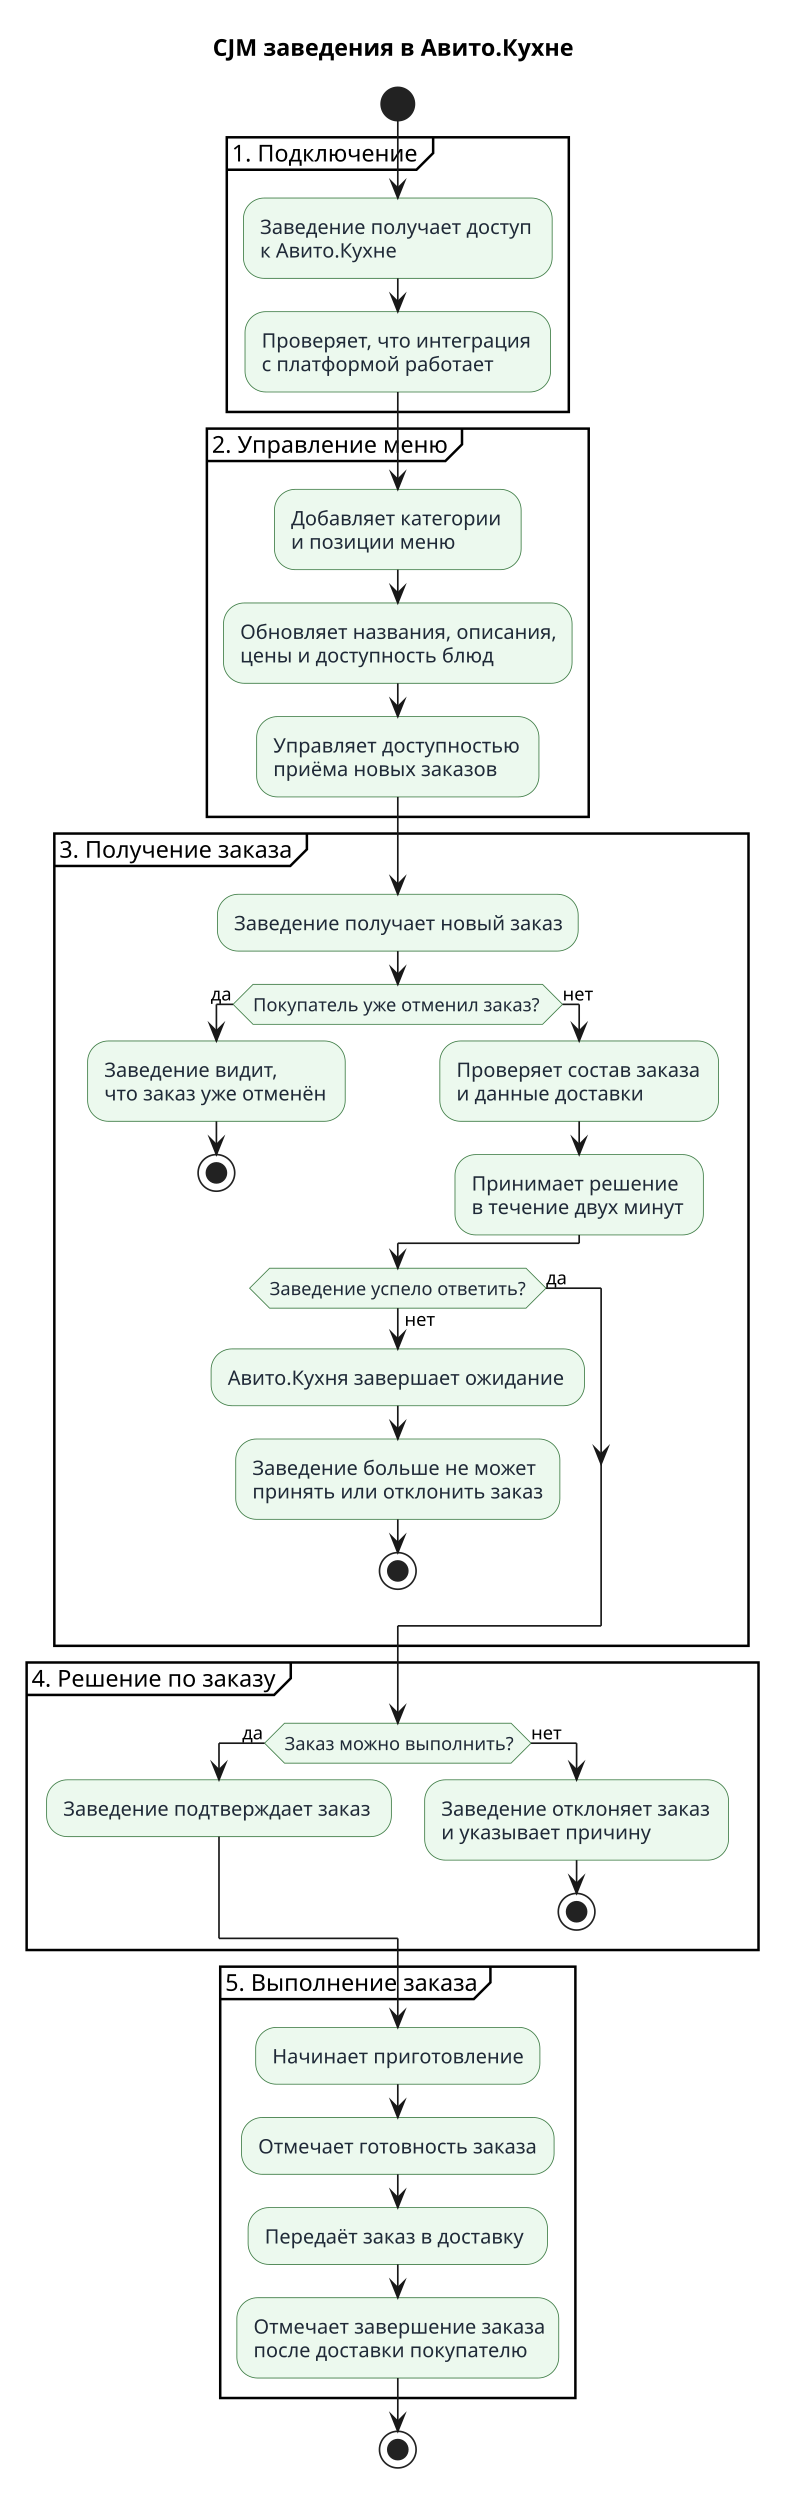
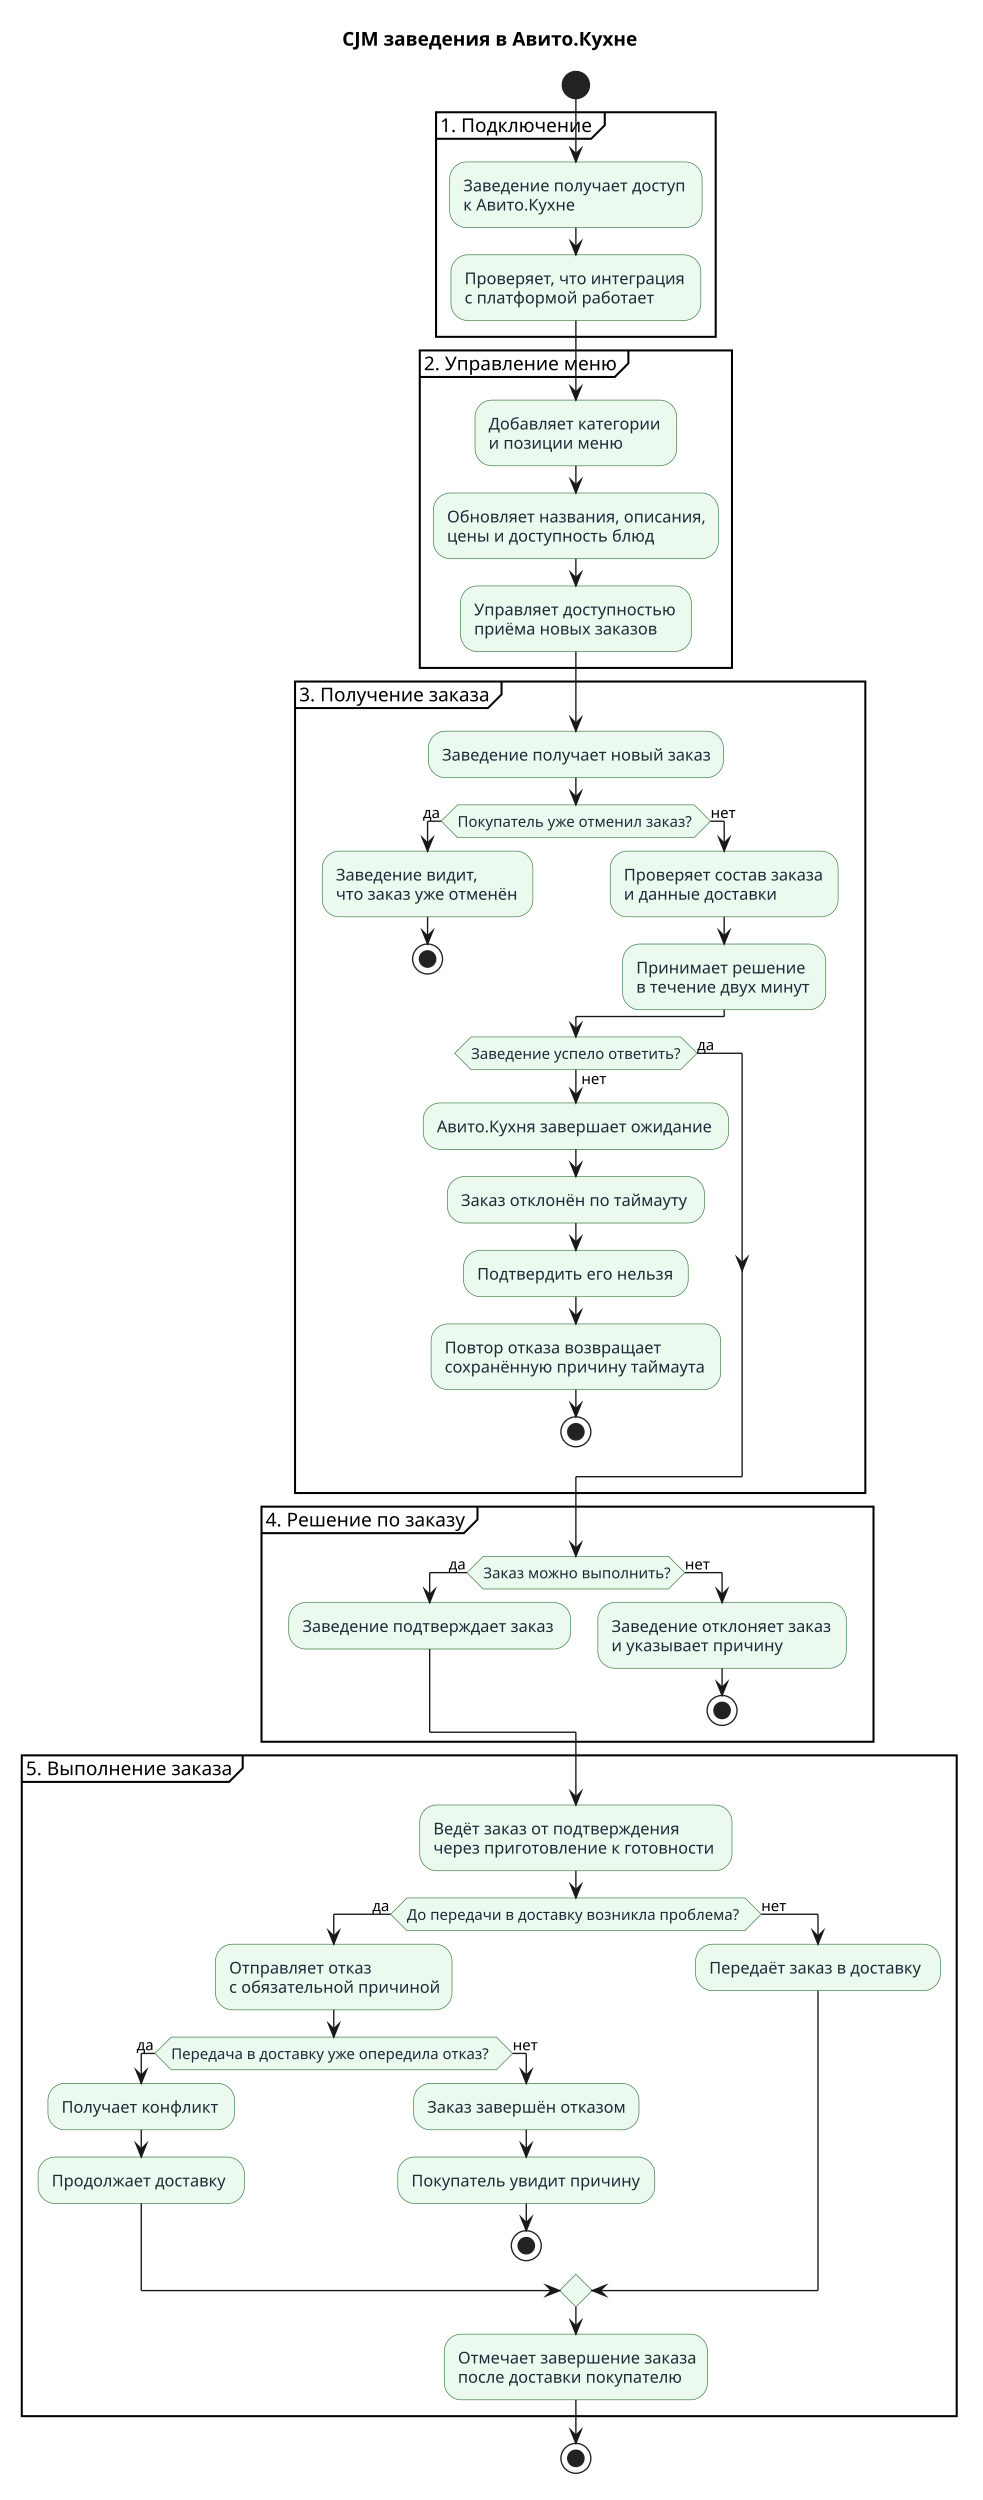
- <svg xmlns="http://www.w3.org/2000/svg" version="1.1" data-diagram-type="ACTIVITY" style="width:475px;height:1502px;background:#FFFFFF;" width="475px" height="1502px" viewBox="0 0 475 1502" zoomAndPan="magnify" preserveAspectRatio="none" contentStyleType="text/css">
+ <svg xmlns="http://www.w3.org/2000/svg" version="1.1" data-diagram-type="ACTIVITY" style="width:722px;height:1837px;background:#FFFFFF;" width="722px" height="1837px" viewBox="0 0 722 1837" zoomAndPan="magnify" preserveAspectRatio="none" contentStyleType="text/css">
  <defs />
  <g font-family="sans-serif" lengthAdjust="spacing">
    <g class="title" data-source-line="1">
-       <text x="127.777" y="33.535" fill="#000" font-size="14" textLength="218.155" font-weight="700">CJM заведения в Авито.Кухне</text>
+       <text x="251.417" y="33.535" fill="#000" font-size="14" textLength="218.155" font-weight="700">CJM заведения в Авито.Кухне</text>
    </g>
-     <ellipse cx="238.996" cy="62.488" rx="10" ry="10" fill="#222" style="stroke:#222;stroke-width:1;" />
-     <rect x="136.253" y="82.488" width="205.486" height="165.02" fill="none" style="stroke:#000;stroke-width:1.5;" />
-     <path d="M260.229,82.488 L260.229,91.977 L250.229,101.977 L136.253,101.977" style="stroke:#000;stroke-width:1.5;" fill="none" />
-     <text x="139.253" y="97.023" fill="#000" font-size="14" textLength="113.976">1. Подключение</text>
-     <rect x="146.253" y="118.977" width="185.486" height="48.266" fill="#ECF9EE" style="stroke:#3E7C45;stroke-width:0.5;" rx="12.5" ry="12.5" />
-     <text x="156.253" y="140.578" fill="#1F2937" font-size="12" textLength="165.486">Заведение получает доступ</text>
-     <text x="156.253" y="154.711" fill="#1F2937" font-size="12" textLength="85.365">к Авито.Кухне</text>
-     <rect x="147.208" y="187.242" width="183.576" height="48.266" fill="#ECF9EE" style="stroke:#3E7C45;stroke-width:0.5;" rx="12.5" ry="12.5" />
-     <text x="157.208" y="208.844" fill="#1F2937" font-size="12" textLength="163.576">Проверяет, что интеграция</text>
-     <text x="157.208" y="222.977" fill="#1F2937" font-size="12" textLength="142.553">с платформой работает</text>
-     <rect x="124.291" y="257.508" width="229.41" height="233.285" fill="none" style="stroke:#000;stroke-width:1.5;" />
-     <path d="M277.572,257.508 L277.572,266.996 L267.572,276.996 L124.291,276.996" style="stroke:#000;stroke-width:1.5;" fill="none" />
-     <text x="127.291" y="272.043" fill="#000" font-size="14" textLength="143.281">2. Управление меню</text>
-     <rect x="164.895" y="293.996" width="148.203" height="48.266" fill="#ECF9EE" style="stroke:#3E7C45;stroke-width:0.5;" rx="12.5" ry="12.5" />
-     <text x="174.895" y="315.598" fill="#1F2937" font-size="12" textLength="128.203">Добавляет категории</text>
-     <text x="174.895" y="329.73" fill="#1F2937" font-size="12" textLength="98.883">и позиции меню</text>
-     <rect x="134.291" y="362.262" width="209.41" height="48.266" fill="#ECF9EE" style="stroke:#3E7C45;stroke-width:0.5;" rx="12.5" ry="12.5" />
-     <text x="144.291" y="383.863" fill="#1F2937" font-size="12" textLength="189.41">Обновляет названия, описания,</text>
-     <text x="144.291" y="397.996" fill="#1F2937" font-size="12" textLength="156.111">цены и доступность блюд</text>
-     <rect x="154.195" y="430.527" width="169.602" height="48.266" fill="#ECF9EE" style="stroke:#3E7C45;stroke-width:0.5;" rx="12.5" ry="12.5" />
-     <text x="164.195" y="452.129" fill="#1F2937" font-size="12" textLength="149.602">Управляет доступностью</text>
-     <text x="164.195" y="466.262" fill="#1F2937" font-size="12" textLength="134.631">приёма новых заказов</text>
-     <rect x="32.642" y="500.793" width="417.057" height="488.028" fill="none" style="stroke:#000;stroke-width:1.5;" />
-     <path d="M184.378,500.793 L184.378,510.281 L174.378,520.281 L32.642,520.281" style="stroke:#000;stroke-width:1.5;" fill="none" />
-     <text x="35.642" y="515.328" fill="#000" font-size="14" textLength="141.736">3. Получение заказа</text>
-     <rect x="130.62" y="537.281" width="216.752" height="34.133" fill="#ECF9EE" style="stroke:#3E7C45;stroke-width:0.5;" rx="12.5" ry="12.5" />
-     <text x="140.62" y="558.883" fill="#1F2937" font-size="12" textLength="196.752">Заведение получает новый заказ</text>
-     <polygon points="152.022,591.414,325.97,591.414,337.97,603.414,325.97,615.414,152.022,615.414,140.022,603.414,152.022,591.414" fill="#ECF9EE" style="stroke:#3E7C45;stroke-width:0.5;stroke-linejoin:miter;stroke-miterlimit:10;" />
-     <text x="152.022" y="607.571" fill="#1F2937" font-size="11" textLength="173.948">Покупатель уже отменил заказ?</text>
-     <text x="126.557" y="601.094" fill="#000" font-size="11" textLength="13.465">да</text>
-     <text x="337.97" y="601.094" fill="#000" font-size="11" textLength="18.455">нет</text>
-     <rect x="52.642" y="625.414" width="154.76" height="48.266" fill="#ECF9EE" style="stroke:#3E7C45;stroke-width:0.5;" rx="12.5" ry="12.5" />
-     <text x="62.642" y="647.016" fill="#1F2937" font-size="12" textLength="105.486">Заведение видит,</text>
-     <text x="62.642" y="661.148" fill="#1F2937" font-size="12" textLength="134.76">что заказ уже отменён</text>
-     <ellipse cx="130.022" cy="704.68" rx="11" ry="11" fill="none" style="stroke:#222;stroke-width:1;" />
-     <ellipse cx="130.022" cy="704.68" rx="6" ry="6" fill="#222" style="stroke:#222;stroke-width:1;" />
-     <rect x="264.25" y="625.414" width="167.439" height="48.266" fill="#ECF9EE" style="stroke:#3E7C45;stroke-width:0.5;" rx="12.5" ry="12.5" />
-     <text x="274.25" y="647.016" fill="#1F2937" font-size="12" textLength="147.439">Проверяет состав заказа</text>
-     <text x="274.25" y="661.148" fill="#1F2937" font-size="12" textLength="114.896">и данные доставки</text>
-     <rect x="273.356" y="693.68" width="149.229" height="48.266" fill="#ECF9EE" style="stroke:#3E7C45;stroke-width:0.5;" rx="12.5" ry="12.5" />
-     <text x="283.356" y="715.281" fill="#1F2937" font-size="12" textLength="123.445">Принимает решение</text>
-     <text x="283.356" y="729.414" fill="#1F2937" font-size="12" textLength="129.229">в течение двух минут</text>
-     <rect x="126.835" y="810.423" width="224.322" height="34.133" fill="#ECF9EE" style="stroke:#3E7C45;stroke-width:0.5;" rx="12.5" ry="12.5" />
-     <text x="136.835" y="832.024" fill="#1F2937" font-size="12" textLength="204.322">Авито.Кухня завершает ожидание</text>
-     <rect x="141.627" y="864.556" width="194.738" height="48.266" fill="#ECF9EE" style="stroke:#3E7C45;stroke-width:0.5;" rx="12.5" ry="12.5" />
-     <text x="151.627" y="886.157" fill="#1F2937" font-size="12" textLength="169.969">Заведение больше не может</text>
-     <text x="151.627" y="900.29" fill="#1F2937" font-size="12" textLength="174.738">принять или отклонить заказ</text>
-     <ellipse cx="238.996" cy="943.821" rx="11" ry="11" fill="none" style="stroke:#222;stroke-width:1;" />
-     <ellipse cx="238.996" cy="943.821" rx="6" ry="6" fill="#222" style="stroke:#222;stroke-width:1;" />
-     <polygon points="161.964,761.945,316.028,761.945,328.028,773.945,316.028,785.945,161.964,785.945,149.964,773.945,161.964,761.945" fill="#ECF9EE" style="stroke:#3E7C45;stroke-width:0.5;stroke-linejoin:miter;stroke-miterlimit:10;" />
-     <text x="242.996" y="796.58" fill="#000" font-size="11" textLength="18.455">нет</text>
-     <text x="161.964" y="778.103" fill="#1F2937" font-size="11" textLength="154.064">Заведение успело ответить?</text>
-     <text x="328.028" y="771.625" fill="#000" font-size="11" textLength="13.465">да</text>
-     <rect x="16" y="998.821" width="439.708" height="172.754" fill="none" style="stroke:#000;stroke-width:1.5;" />
-     <path d="M174.695,998.821 L174.695,1008.31 L164.695,1018.31 L16,1018.31" style="stroke:#000;stroke-width:1.5;" fill="none" />
-     <text x="19" y="1013.356" fill="#000" font-size="14" textLength="148.695">4. Решение по заказу</text>
-     <polygon points="170.939,1035.31,307.053,1035.31,319.053,1047.31,307.053,1059.31,170.939,1059.31,158.939,1047.31,170.939,1035.31" fill="#ECF9EE" style="stroke:#3E7C45;stroke-width:0.5;stroke-linejoin:miter;stroke-miterlimit:10;" />
-     <text x="170.939" y="1051.467" fill="#1F2937" font-size="11" textLength="136.114">Заказ можно выполнить?</text>
-     <text x="145.474" y="1044.989" fill="#000" font-size="11" textLength="13.465">да</text>
-     <text x="319.053" y="1044.989" fill="#000" font-size="11" textLength="18.455">нет</text>
-     <rect x="28" y="1069.31" width="207.143" height="34.133" fill="#ECF9EE" style="stroke:#3E7C45;stroke-width:0.5;" rx="12.5" ry="12.5" />
-     <text x="38" y="1090.911" fill="#1F2937" font-size="12" textLength="187.143">Заведение подтверждает заказ</text>
-     <rect x="255.143" y="1069.31" width="182.557" height="48.266" fill="#ECF9EE" style="stroke:#3E7C45;stroke-width:0.5;" rx="12.5" ry="12.5" />
-     <text x="265.143" y="1090.911" fill="#1F2937" font-size="12" textLength="162.557">Заведение отклоняет заказ</text>
-     <text x="265.143" y="1105.044" fill="#1F2937" font-size="12" textLength="125.209">и указывает причину</text>
-     <ellipse cx="346.421" cy="1148.575" rx="11" ry="11" fill="none" style="stroke:#222;stroke-width:1;" />
-     <ellipse cx="346.421" cy="1148.575" rx="6" ry="6" fill="#222" style="stroke:#222;stroke-width:1;" />
-     <rect x="132.304" y="1181.575" width="213.385" height="259.152" fill="none" style="stroke:#000;stroke-width:1.5;" />
-     <path d="M294.643,1181.575 L294.643,1191.063 L284.643,1201.063 L132.304,1201.063" style="stroke:#000;stroke-width:1.5;" fill="none" />
-     <text x="135.304" y="1196.11" fill="#000" font-size="14" textLength="152.339">5. Выполнение заказа</text>
-     <rect x="153.621" y="1218.063" width="170.75" height="34.133" fill="#ECF9EE" style="stroke:#3E7C45;stroke-width:0.5;" rx="12.5" ry="12.5" />
-     <text x="163.621" y="1239.665" fill="#1F2937" font-size="12" textLength="150.75">Начинает приготовление</text>
-     <rect x="145.099" y="1272.196" width="187.795" height="34.133" fill="#ECF9EE" style="stroke:#3E7C45;stroke-width:0.5;" rx="12.5" ry="12.5" />
-     <text x="155.099" y="1293.798" fill="#1F2937" font-size="12" textLength="167.795">Отмечает готовность заказа</text>
-     <rect x="149.063" y="1326.329" width="179.867" height="34.133" fill="#ECF9EE" style="stroke:#3E7C45;stroke-width:0.5;" rx="12.5" ry="12.5" />
-     <text x="159.063" y="1347.931" fill="#1F2937" font-size="12" textLength="159.867">Передаёт заказ в доставку</text>
-     <rect x="142.304" y="1380.462" width="193.385" height="48.266" fill="#ECF9EE" style="stroke:#3E7C45;stroke-width:0.5;" rx="12.5" ry="12.5" />
-     <text x="152.304" y="1402.063" fill="#1F2937" font-size="12" textLength="173.385">Отмечает завершение заказа</text>
-     <text x="152.304" y="1416.196" fill="#1F2937" font-size="12" textLength="168.686">после доставки покупателю</text>
-     <ellipse cx="238.996" cy="1471.728" rx="11" ry="11" fill="none" style="stroke:#222;stroke-width:1;" />
-     <ellipse cx="238.996" cy="1471.728" rx="6" ry="6" fill="#222" style="stroke:#222;stroke-width:1;" />
-     <line x1="238.996" y1="167.242" x2="238.996" y2="187.242" style="stroke:#181818;stroke-width:1;" />
-     <polygon points="234.996,177.242,238.996,187.242,242.996,177.242,238.996,181.242" fill="#181818" style="stroke:#181818;stroke-width:1;stroke-linejoin:miter;stroke-miterlimit:10;" />
-     <line x1="238.996" y1="72.488" x2="238.996" y2="118.977" style="stroke:#181818;stroke-width:1;" />
-     <polygon points="234.996,108.977,238.996,118.977,242.996,108.977,238.996,112.977" fill="#181818" style="stroke:#181818;stroke-width:1;stroke-linejoin:miter;stroke-miterlimit:10;" />
-     <line x1="238.996" y1="342.262" x2="238.996" y2="362.262" style="stroke:#181818;stroke-width:1;" />
-     <polygon points="234.996,352.262,238.996,362.262,242.996,352.262,238.996,356.262" fill="#181818" style="stroke:#181818;stroke-width:1;stroke-linejoin:miter;stroke-miterlimit:10;" />
-     <line x1="238.996" y1="410.527" x2="238.996" y2="430.527" style="stroke:#181818;stroke-width:1;" />
-     <polygon points="234.996,420.527,238.996,430.527,242.996,420.527,238.996,424.527" fill="#181818" style="stroke:#181818;stroke-width:1;stroke-linejoin:miter;stroke-miterlimit:10;" />
-     <line x1="238.996" y1="235.508" x2="238.996" y2="293.996" style="stroke:#181818;stroke-width:1;" />
-     <polygon points="234.996,283.996,238.996,293.996,242.996,283.996,238.996,287.996" fill="#181818" style="stroke:#181818;stroke-width:1;stroke-linejoin:miter;stroke-miterlimit:10;" />
-     <line x1="130.022" y1="673.68" x2="130.022" y2="693.68" style="stroke:#181818;stroke-width:1;" />
-     <polygon points="126.022,683.68,130.022,693.68,134.022,683.68,130.022,687.68" fill="#181818" style="stroke:#181818;stroke-width:1;stroke-linejoin:miter;stroke-miterlimit:10;" />
-     <line x1="347.97" y1="673.68" x2="347.97" y2="693.68" style="stroke:#181818;stroke-width:1;" />
-     <polygon points="343.97,683.68,347.97,693.68,351.97,683.68,347.97,687.68" fill="#181818" style="stroke:#181818;stroke-width:1;stroke-linejoin:miter;stroke-miterlimit:10;" />
-     <line x1="140.022" y1="603.414" x2="130.022" y2="603.414" style="stroke:#181818;stroke-width:1;" />
-     <line x1="130.022" y1="603.414" x2="130.022" y2="625.414" style="stroke:#181818;stroke-width:1;" />
-     <polygon points="126.022,615.414,130.022,625.414,134.022,615.414,130.022,619.414" fill="#181818" style="stroke:#181818;stroke-width:1;stroke-linejoin:miter;stroke-miterlimit:10;" />
-     <line x1="337.97" y1="603.414" x2="347.97" y2="603.414" style="stroke:#181818;stroke-width:1;" />
-     <line x1="347.97" y1="603.414" x2="347.97" y2="625.414" style="stroke:#181818;stroke-width:1;" />
-     <polygon points="343.97,615.414,347.97,625.414,351.97,615.414,347.97,619.414" fill="#181818" style="stroke:#181818;stroke-width:1;stroke-linejoin:miter;stroke-miterlimit:10;" />
-     <line x1="347.97" y1="741.945" x2="347.97" y2="746.945" style="stroke:#181818;stroke-width:1;" />
-     <line x1="347.97" y1="746.945" x2="238.996" y2="746.945" style="stroke:#181818;stroke-width:1;" />
-     <line x1="238.996" y1="746.945" x2="238.996" y2="761.945" style="stroke:#181818;stroke-width:1;" />
-     <polygon points="234.996,751.945,238.996,761.945,242.996,751.945,238.996,755.945" fill="#181818" style="stroke:#181818;stroke-width:1;stroke-linejoin:miter;stroke-miterlimit:10;" />
-     <line x1="238.996" y1="571.414" x2="238.996" y2="591.414" style="stroke:#181818;stroke-width:1;" />
-     <polygon points="234.996,581.414,238.996,591.414,242.996,581.414,238.996,585.414" fill="#181818" style="stroke:#181818;stroke-width:1;stroke-linejoin:miter;stroke-miterlimit:10;" />
-     <line x1="238.996" y1="844.556" x2="238.996" y2="864.556" style="stroke:#181818;stroke-width:1;" />
-     <polygon points="234.996,854.556,238.996,864.556,242.996,854.556,238.996,858.556" fill="#181818" style="stroke:#181818;stroke-width:1;stroke-linejoin:miter;stroke-miterlimit:10;" />
-     <line x1="238.996" y1="912.821" x2="238.996" y2="932.821" style="stroke:#181818;stroke-width:1;" />
-     <polygon points="234.996,922.821,238.996,932.821,242.996,922.821,238.996,926.821" fill="#181818" style="stroke:#181818;stroke-width:1;stroke-linejoin:miter;stroke-miterlimit:10;" />
-     <line x1="238.996" y1="785.945" x2="238.996" y2="810.423" style="stroke:#181818;stroke-width:1;" />
-     <polygon points="234.996,800.423,238.996,810.423,242.996,800.423,238.996,804.423" fill="#181818" style="stroke:#181818;stroke-width:1;stroke-linejoin:miter;stroke-miterlimit:10;" />
-     <line x1="328.028" y1="773.945" x2="361.157" y2="773.945" style="stroke:#181818;stroke-width:1;" />
-     <polygon points="357.157,869.622,361.157,879.622,365.157,869.622,361.157,873.622" fill="#181818" style="stroke:#181818;stroke-width:1;stroke-linejoin:miter;stroke-miterlimit:10;" />
-     <line x1="361.157" y1="773.945" x2="361.157" y2="976.821" style="stroke:#181818;stroke-width:1;" />
-     <line x1="361.157" y1="976.821" x2="238.996" y2="976.821" style="stroke:#181818;stroke-width:1;" />
-     <line x1="238.996" y1="976.821" x2="238.996" y2="1035.31" style="stroke:#181818;stroke-width:1;" />
-     <polygon points="234.996,1025.31,238.996,1035.31,242.996,1025.31,238.996,1029.31" fill="#181818" style="stroke:#181818;stroke-width:1;stroke-linejoin:miter;stroke-miterlimit:10;" />
-     <line x1="238.996" y1="478.793" x2="238.996" y2="537.281" style="stroke:#181818;stroke-width:1;" />
-     <polygon points="234.996,527.281,238.996,537.281,242.996,527.281,238.996,531.281" fill="#181818" style="stroke:#181818;stroke-width:1;stroke-linejoin:miter;stroke-miterlimit:10;" />
-     <line x1="346.421" y1="1117.575" x2="346.421" y2="1137.575" style="stroke:#181818;stroke-width:1;" />
-     <polygon points="342.421,1127.575,346.421,1137.575,350.421,1127.575,346.421,1131.575" fill="#181818" style="stroke:#181818;stroke-width:1;stroke-linejoin:miter;stroke-miterlimit:10;" />
-     <line x1="158.939" y1="1047.31" x2="131.571" y2="1047.31" style="stroke:#181818;stroke-width:1;" />
-     <line x1="131.571" y1="1047.31" x2="131.571" y2="1069.31" style="stroke:#181818;stroke-width:1;" />
-     <polygon points="127.571,1059.31,131.571,1069.31,135.571,1059.31,131.571,1063.31" fill="#181818" style="stroke:#181818;stroke-width:1;stroke-linejoin:miter;stroke-miterlimit:10;" />
-     <line x1="319.053" y1="1047.31" x2="346.421" y2="1047.31" style="stroke:#181818;stroke-width:1;" />
-     <line x1="346.421" y1="1047.31" x2="346.421" y2="1069.31" style="stroke:#181818;stroke-width:1;" />
-     <polygon points="342.421,1059.31,346.421,1069.31,350.421,1059.31,346.421,1063.31" fill="#181818" style="stroke:#181818;stroke-width:1;stroke-linejoin:miter;stroke-miterlimit:10;" />
-     <line x1="131.571" y1="1103.442" x2="131.571" y2="1164.575" style="stroke:#181818;stroke-width:1;" />
-     <line x1="131.571" y1="1164.575" x2="238.996" y2="1164.575" style="stroke:#181818;stroke-width:1;" />
-     <line x1="238.996" y1="1164.575" x2="238.996" y2="1218.063" style="stroke:#181818;stroke-width:1;" />
-     <polygon points="234.996,1208.063,238.996,1218.063,242.996,1208.063,238.996,1212.063" fill="#181818" style="stroke:#181818;stroke-width:1;stroke-linejoin:miter;stroke-miterlimit:10;" />
-     <line x1="238.996" y1="1252.196" x2="238.996" y2="1272.196" style="stroke:#181818;stroke-width:1;" />
-     <polygon points="234.996,1262.196,238.996,1272.196,242.996,1262.196,238.996,1266.196" fill="#181818" style="stroke:#181818;stroke-width:1;stroke-linejoin:miter;stroke-miterlimit:10;" />
-     <line x1="238.996" y1="1306.329" x2="238.996" y2="1326.329" style="stroke:#181818;stroke-width:1;" />
-     <polygon points="234.996,1316.329,238.996,1326.329,242.996,1316.329,238.996,1320.329" fill="#181818" style="stroke:#181818;stroke-width:1;stroke-linejoin:miter;stroke-miterlimit:10;" />
-     <line x1="238.996" y1="1360.462" x2="238.996" y2="1380.462" style="stroke:#181818;stroke-width:1;" />
-     <polygon points="234.996,1370.462,238.996,1380.462,242.996,1370.462,238.996,1374.462" fill="#181818" style="stroke:#181818;stroke-width:1;stroke-linejoin:miter;stroke-miterlimit:10;" />
-     <line x1="238.996" y1="1428.728" x2="238.996" y2="1460.728" style="stroke:#181818;stroke-width:1;" />
-     <polygon points="234.996,1450.728,238.996,1460.728,242.996,1450.728,238.996,1454.728" fill="#181818" style="stroke:#181818;stroke-width:1;stroke-linejoin:miter;stroke-miterlimit:10;" />
+     <ellipse cx="423.155" cy="62.488" rx="10" ry="10" fill="#222" style="stroke:#222;stroke-width:1;" />
+     <rect x="320.412" y="82.488" width="205.486" height="165.02" fill="none" style="stroke:#000;stroke-width:1.5;" />
+     <path d="M444.387,82.488 L444.387,91.977 L434.387,101.977 L320.412,101.977" style="stroke:#000;stroke-width:1.5;" fill="none" />
+     <text x="323.412" y="97.023" fill="#000" font-size="14" textLength="113.976">1. Подключение</text>
+     <rect x="330.412" y="118.977" width="185.486" height="48.266" fill="#ECF9EE" style="stroke:#3E7C45;stroke-width:0.5;" rx="12.5" ry="12.5" />
+     <text x="340.412" y="140.578" fill="#1F2937" font-size="12" textLength="165.486">Заведение получает доступ</text>
+     <text x="340.412" y="154.711" fill="#1F2937" font-size="12" textLength="85.365">к Авито.Кухне</text>
+     <rect x="331.367" y="187.242" width="183.576" height="48.266" fill="#ECF9EE" style="stroke:#3E7C45;stroke-width:0.5;" rx="12.5" ry="12.5" />
+     <text x="341.367" y="208.844" fill="#1F2937" font-size="12" textLength="163.576">Проверяет, что интеграция</text>
+     <text x="341.367" y="222.977" fill="#1F2937" font-size="12" textLength="142.553">с платформой работает</text>
+     <rect x="308.45" y="257.508" width="229.41" height="233.285" fill="none" style="stroke:#000;stroke-width:1.5;" />
+     <path d="M461.731,257.508 L461.731,266.996 L451.731,276.996 L308.45,276.996" style="stroke:#000;stroke-width:1.5;" fill="none" />
+     <text x="311.45" y="272.043" fill="#000" font-size="14" textLength="143.281">2. Управление меню</text>
+     <rect x="349.053" y="293.996" width="148.203" height="48.266" fill="#ECF9EE" style="stroke:#3E7C45;stroke-width:0.5;" rx="12.5" ry="12.5" />
+     <text x="359.053" y="315.598" fill="#1F2937" font-size="12" textLength="128.203">Добавляет категории</text>
+     <text x="359.053" y="329.73" fill="#1F2937" font-size="12" textLength="98.883">и позиции меню</text>
+     <rect x="318.45" y="362.262" width="209.41" height="48.266" fill="#ECF9EE" style="stroke:#3E7C45;stroke-width:0.5;" rx="12.5" ry="12.5" />
+     <text x="328.45" y="383.863" fill="#1F2937" font-size="12" textLength="189.41">Обновляет названия, описания,</text>
+     <text x="328.45" y="397.996" fill="#1F2937" font-size="12" textLength="156.111">цены и доступность блюд</text>
+     <rect x="338.354" y="430.527" width="169.602" height="48.266" fill="#ECF9EE" style="stroke:#3E7C45;stroke-width:0.5;" rx="12.5" ry="12.5" />
+     <text x="348.354" y="452.129" fill="#1F2937" font-size="12" textLength="149.602">Управляет доступностью</text>
+     <text x="348.354" y="466.262" fill="#1F2937" font-size="12" textLength="134.631">приёма новых заказов</text>
+     <rect x="216.801" y="500.793" width="419.048" height="596.294" fill="none" style="stroke:#000;stroke-width:1.5;" />
+     <path d="M368.537,500.793 L368.537,510.281 L358.537,520.281 L216.801,520.281" style="stroke:#000;stroke-width:1.5;" fill="none" />
+     <text x="219.801" y="515.328" fill="#000" font-size="14" textLength="141.736">3. Получение заказа</text>
+     <rect x="314.779" y="537.281" width="216.752" height="34.133" fill="#ECF9EE" style="stroke:#3E7C45;stroke-width:0.5;" rx="12.5" ry="12.5" />
+     <text x="324.779" y="558.883" fill="#1F2937" font-size="12" textLength="196.752">Заведение получает новый заказ</text>
+     <polygon points="336.181,591.414,510.129,591.414,522.129,603.414,510.129,615.414,336.181,615.414,324.181,603.414,336.181,591.414" fill="#ECF9EE" style="stroke:#3E7C45;stroke-width:0.5;stroke-linejoin:miter;stroke-miterlimit:10;" />
+     <text x="336.181" y="607.571" fill="#1F2937" font-size="11" textLength="173.948">Покупатель уже отменил заказ?</text>
+     <text x="310.715" y="601.094" fill="#000" font-size="11" textLength="13.465">да</text>
+     <text x="522.129" y="601.094" fill="#000" font-size="11" textLength="18.455">нет</text>
+     <rect x="236.801" y="625.414" width="154.76" height="48.266" fill="#ECF9EE" style="stroke:#3E7C45;stroke-width:0.5;" rx="12.5" ry="12.5" />
+     <text x="246.801" y="647.016" fill="#1F2937" font-size="12" textLength="105.486">Заведение видит,</text>
+     <text x="246.801" y="661.148" fill="#1F2937" font-size="12" textLength="134.76">что заказ уже отменён</text>
+     <ellipse cx="314.181" cy="704.68" rx="11" ry="11" fill="none" style="stroke:#222;stroke-width:1;" />
+     <ellipse cx="314.181" cy="704.68" rx="6" ry="6" fill="#222" style="stroke:#222;stroke-width:1;" />
+     <rect x="448.409" y="625.414" width="167.439" height="48.266" fill="#ECF9EE" style="stroke:#3E7C45;stroke-width:0.5;" rx="12.5" ry="12.5" />
+     <text x="458.409" y="647.016" fill="#1F2937" font-size="12" textLength="147.439">Проверяет состав заказа</text>
+     <text x="458.409" y="661.148" fill="#1F2937" font-size="12" textLength="114.896">и данные доставки</text>
+     <rect x="457.515" y="693.68" width="149.229" height="48.266" fill="#ECF9EE" style="stroke:#3E7C45;stroke-width:0.5;" rx="12.5" ry="12.5" />
+     <text x="467.515" y="715.281" fill="#1F2937" font-size="12" textLength="123.445">Принимает решение</text>
+     <text x="467.515" y="729.414" fill="#1F2937" font-size="12" textLength="129.229">в течение двух минут</text>
+     <rect x="310.994" y="810.423" width="224.322" height="34.133" fill="#ECF9EE" style="stroke:#3E7C45;stroke-width:0.5;" rx="12.5" ry="12.5" />
+     <text x="320.994" y="832.024" fill="#1F2937" font-size="12" textLength="204.322">Авито.Кухня завершает ожидание</text>
+     <rect x="328.71" y="864.556" width="188.891" height="34.133" fill="#ECF9EE" style="stroke:#3E7C45;stroke-width:0.5;" rx="12.5" ry="12.5" />
+     <text x="338.71" y="886.157" fill="#1F2937" font-size="12" textLength="168.891">Заказ отклонён по таймауту</text>
+     <rect x="340.604" y="918.688" width="165.102" height="34.133" fill="#ECF9EE" style="stroke:#3E7C45;stroke-width:0.5;" rx="12.5" ry="12.5" />
+     <text x="350.604" y="940.29" fill="#1F2937" font-size="12" textLength="145.102">Подтвердить его нельзя</text>
+     <rect x="316.762" y="972.821" width="212.785" height="48.266" fill="#ECF9EE" style="stroke:#3E7C45;stroke-width:0.5;" rx="12.5" ry="12.5" />
+     <text x="326.762" y="994.423" fill="#1F2937" font-size="12" textLength="159.645">Повтор отказа возвращает</text>
+     <text x="326.762" y="1008.556" fill="#1F2937" font-size="12" textLength="192.785">сохранённую причину таймаута</text>
+     <ellipse cx="423.155" cy="1052.087" rx="11" ry="11" fill="none" style="stroke:#222;stroke-width:1;" />
+     <ellipse cx="423.155" cy="1052.087" rx="6" ry="6" fill="#222" style="stroke:#222;stroke-width:1;" />
+     <polygon points="346.123,761.945,500.187,761.945,512.187,773.945,500.187,785.945,346.123,785.945,334.123,773.945,346.123,761.945" fill="#ECF9EE" style="stroke:#3E7C45;stroke-width:0.5;stroke-linejoin:miter;stroke-miterlimit:10;" />
+     <text x="427.155" y="796.58" fill="#000" font-size="11" textLength="18.455">нет</text>
+     <text x="346.123" y="778.103" fill="#1F2937" font-size="11" textLength="154.064">Заведение успело ответить?</text>
+     <text x="512.187" y="771.625" fill="#000" font-size="11" textLength="13.465">да</text>
+     <rect x="192.159" y="1107.087" width="449.699" height="172.754" fill="none" style="stroke:#000;stroke-width:1.5;" />
+     <path d="M350.854,1107.087 L350.854,1116.575 L340.854,1126.575 L192.159,1126.575" style="stroke:#000;stroke-width:1.5;" fill="none" />
+     <text x="195.159" y="1121.622" fill="#000" font-size="14" textLength="148.695">4. Решение по заказу</text>
+     <polygon points="355.098,1143.575,491.212,1143.575,503.212,1155.575,491.212,1167.575,355.098,1167.575,343.098,1155.575,355.098,1143.575" fill="#ECF9EE" style="stroke:#3E7C45;stroke-width:0.5;stroke-linejoin:miter;stroke-miterlimit:10;" />
+     <text x="355.098" y="1159.732" fill="#1F2937" font-size="11" textLength="136.114">Заказ можно выполнить?</text>
+     <text x="329.632" y="1153.255" fill="#000" font-size="11" textLength="13.465">да</text>
+     <text x="503.212" y="1153.255" fill="#000" font-size="11" textLength="18.455">нет</text>
+     <rect x="212.159" y="1177.575" width="207.143" height="34.133" fill="#ECF9EE" style="stroke:#3E7C45;stroke-width:0.5;" rx="12.5" ry="12.5" />
+     <text x="222.159" y="1199.177" fill="#1F2937" font-size="12" textLength="187.143">Заведение подтверждает заказ</text>
+     <rect x="439.301" y="1177.575" width="182.557" height="48.266" fill="#ECF9EE" style="stroke:#3E7C45;stroke-width:0.5;" rx="12.5" ry="12.5" />
+     <text x="449.301" y="1199.177" fill="#1F2937" font-size="12" textLength="162.557">Заведение отклоняет заказ</text>
+     <text x="449.301" y="1213.31" fill="#1F2937" font-size="12" textLength="125.209">и указывает причину</text>
+     <ellipse cx="530.58" cy="1256.841" rx="11" ry="11" fill="none" style="stroke:#222;stroke-width:1;" />
+     <ellipse cx="530.58" cy="1256.841" rx="6" ry="6" fill="#222" style="stroke:#222;stroke-width:1;" />
+     <rect x="16" y="1289.841" width="686.99" height="485.551" fill="none" style="stroke:#000;stroke-width:1.5;" />
+     <path d="M178.339,1289.841 L178.339,1299.329 L168.339,1309.329 L16,1309.329" style="stroke:#000;stroke-width:1.5;" fill="none" />
+     <text x="19" y="1304.376" fill="#000" font-size="14" textLength="152.339">5. Выполнение заказа</text>
+     <rect x="308.436" y="1326.329" width="229.438" height="48.266" fill="#ECF9EE" style="stroke:#3E7C45;stroke-width:0.5;" rx="12.5" ry="12.5" />
+     <text x="318.436" y="1347.931" fill="#1F2937" font-size="12" textLength="184.688">Ведёт заказ от подтверждения</text>
+     <text x="318.436" y="1362.063" fill="#1F2937" font-size="12" textLength="209.438">через приготовление к готовности</text>
+     <polygon points="298.967,1394.595,547.343,1394.595,559.343,1406.595,547.343,1418.595,298.967,1418.595,286.967,1406.595,298.967,1394.595" fill="#ECF9EE" style="stroke:#3E7C45;stroke-width:0.5;stroke-linejoin:miter;stroke-miterlimit:10;" />
+     <text x="298.967" y="1410.752" fill="#1F2937" font-size="11" textLength="248.375">До передачи в доставку возникла проблема?</text>
+     <text x="273.502" y="1404.274" fill="#000" font-size="11" textLength="13.465">да</text>
+     <text x="559.343" y="1404.274" fill="#000" font-size="11" textLength="18.455">нет</text>
+     <rect x="158.355" y="1428.595" width="173.797" height="48.266" fill="#ECF9EE" style="stroke:#3E7C45;stroke-width:0.5;" rx="12.5" ry="12.5" />
+     <text x="168.355" y="1450.196" fill="#1F2937" font-size="12" textLength="105.416">Отправляет отказ</text>
+     <text x="168.355" y="1464.329" fill="#1F2937" font-size="12" textLength="153.797">с обязательной причиной</text>
+     <polygon points="125.798,1496.86,364.709,1496.86,376.709,1508.86,364.709,1520.86,125.798,1520.86,113.798,1508.86,125.798,1496.86" fill="#ECF9EE" style="stroke:#3E7C45;stroke-width:0.5;stroke-linejoin:miter;stroke-miterlimit:10;" />
+     <text x="125.798" y="1513.018" fill="#1F2937" font-size="11" textLength="238.912">Передача в доставку уже опередила отказ?</text>
+     <text x="100.333" y="1506.54" fill="#000" font-size="11" textLength="13.465">да</text>
+     <text x="376.709" y="1506.54" fill="#000" font-size="11" textLength="18.455">нет</text>
+     <rect x="35.225" y="1530.86" width="137.146" height="34.133" fill="#ECF9EE" style="stroke:#3E7C45;stroke-width:0.5;" rx="12.5" ry="12.5" />
+     <text x="45.225" y="1552.462" fill="#1F2937" font-size="12" textLength="117.146">Получает конфликт</text>
+     <rect x="28" y="1584.993" width="151.596" height="34.133" fill="#ECF9EE" style="stroke:#3E7C45;stroke-width:0.5;" rx="12.5" ry="12.5" />
+     <text x="38" y="1606.595" fill="#1F2937" font-size="12" textLength="131.596">Продолжает доставку</text>
+     <rect x="303.901" y="1530.86" width="165.617" height="34.133" fill="#ECF9EE" style="stroke:#3E7C45;stroke-width:0.5;" rx="12.5" ry="12.5" />
+     <text x="313.901" y="1552.462" fill="#1F2937" font-size="12" textLength="145.617">Заказ завершён отказом</text>
+     <rect x="292.296" y="1584.993" width="188.826" height="34.133" fill="#ECF9EE" style="stroke:#3E7C45;stroke-width:0.5;" rx="12.5" ry="12.5" />
+     <text x="302.296" y="1606.595" fill="#1F2937" font-size="12" textLength="168.826">Покупатель увидит причину</text>
+     <ellipse cx="386.709" cy="1650.126" rx="11" ry="11" fill="none" style="stroke:#222;stroke-width:1;" />
+     <ellipse cx="386.709" cy="1650.126" rx="6" ry="6" fill="#222" style="stroke:#222;stroke-width:1;" />
+     <rect x="511.123" y="1428.595" width="179.867" height="34.133" fill="#ECF9EE" style="stroke:#3E7C45;stroke-width:0.5;" rx="12.5" ry="12.5" />
+     <text x="521.123" y="1450.196" fill="#1F2937" font-size="12" textLength="159.867">Передаёт заказ в доставку</text>
+     <polygon points="423.155,1671.126,435.155,1683.126,423.155,1695.126,411.155,1683.126,423.155,1671.126" fill="#ECF9EE" style="stroke:#3E7C45;stroke-width:0.5;stroke-linejoin:miter;stroke-miterlimit:10;" />
+     <rect x="326.463" y="1715.126" width="193.385" height="48.266" fill="#ECF9EE" style="stroke:#3E7C45;stroke-width:0.5;" rx="12.5" ry="12.5" />
+     <text x="336.463" y="1736.728" fill="#1F2937" font-size="12" textLength="173.385">Отмечает завершение заказа</text>
+     <text x="336.463" y="1750.86" fill="#1F2937" font-size="12" textLength="168.686">после доставки покупателю</text>
+     <ellipse cx="423.155" cy="1806.392" rx="11" ry="11" fill="none" style="stroke:#222;stroke-width:1;" />
+     <ellipse cx="423.155" cy="1806.392" rx="6" ry="6" fill="#222" style="stroke:#222;stroke-width:1;" />
+     <line x1="423.155" y1="167.242" x2="423.155" y2="187.242" style="stroke:#181818;stroke-width:1;" />
+     <polygon points="419.155,177.242,423.155,187.242,427.155,177.242,423.155,181.242" fill="#181818" style="stroke:#181818;stroke-width:1;stroke-linejoin:miter;stroke-miterlimit:10;" />
+     <line x1="423.155" y1="72.488" x2="423.155" y2="118.977" style="stroke:#181818;stroke-width:1;" />
+     <polygon points="419.155,108.977,423.155,118.977,427.155,108.977,423.155,112.977" fill="#181818" style="stroke:#181818;stroke-width:1;stroke-linejoin:miter;stroke-miterlimit:10;" />
+     <line x1="423.155" y1="342.262" x2="423.155" y2="362.262" style="stroke:#181818;stroke-width:1;" />
+     <polygon points="419.155,352.262,423.155,362.262,427.155,352.262,423.155,356.262" fill="#181818" style="stroke:#181818;stroke-width:1;stroke-linejoin:miter;stroke-miterlimit:10;" />
+     <line x1="423.155" y1="410.527" x2="423.155" y2="430.527" style="stroke:#181818;stroke-width:1;" />
+     <polygon points="419.155,420.527,423.155,430.527,427.155,420.527,423.155,424.527" fill="#181818" style="stroke:#181818;stroke-width:1;stroke-linejoin:miter;stroke-miterlimit:10;" />
+     <line x1="423.155" y1="235.508" x2="423.155" y2="293.996" style="stroke:#181818;stroke-width:1;" />
+     <polygon points="419.155,283.996,423.155,293.996,427.155,283.996,423.155,287.996" fill="#181818" style="stroke:#181818;stroke-width:1;stroke-linejoin:miter;stroke-miterlimit:10;" />
+     <line x1="314.181" y1="673.68" x2="314.181" y2="693.68" style="stroke:#181818;stroke-width:1;" />
+     <polygon points="310.181,683.68,314.181,693.68,318.181,683.68,314.181,687.68" fill="#181818" style="stroke:#181818;stroke-width:1;stroke-linejoin:miter;stroke-miterlimit:10;" />
+     <line x1="532.129" y1="673.68" x2="532.129" y2="693.68" style="stroke:#181818;stroke-width:1;" />
+     <polygon points="528.129,683.68,532.129,693.68,536.129,683.68,532.129,687.68" fill="#181818" style="stroke:#181818;stroke-width:1;stroke-linejoin:miter;stroke-miterlimit:10;" />
+     <line x1="324.181" y1="603.414" x2="314.181" y2="603.414" style="stroke:#181818;stroke-width:1;" />
+     <line x1="314.181" y1="603.414" x2="314.181" y2="625.414" style="stroke:#181818;stroke-width:1;" />
+     <polygon points="310.181,615.414,314.181,625.414,318.181,615.414,314.181,619.414" fill="#181818" style="stroke:#181818;stroke-width:1;stroke-linejoin:miter;stroke-miterlimit:10;" />
+     <line x1="522.129" y1="603.414" x2="532.129" y2="603.414" style="stroke:#181818;stroke-width:1;" />
+     <line x1="532.129" y1="603.414" x2="532.129" y2="625.414" style="stroke:#181818;stroke-width:1;" />
+     <polygon points="528.129,615.414,532.129,625.414,536.129,615.414,532.129,619.414" fill="#181818" style="stroke:#181818;stroke-width:1;stroke-linejoin:miter;stroke-miterlimit:10;" />
+     <line x1="532.129" y1="741.945" x2="532.129" y2="746.945" style="stroke:#181818;stroke-width:1;" />
+     <line x1="532.129" y1="746.945" x2="423.155" y2="746.945" style="stroke:#181818;stroke-width:1;" />
+     <line x1="423.155" y1="746.945" x2="423.155" y2="761.945" style="stroke:#181818;stroke-width:1;" />
+     <polygon points="419.155,751.945,423.155,761.945,427.155,751.945,423.155,755.945" fill="#181818" style="stroke:#181818;stroke-width:1;stroke-linejoin:miter;stroke-miterlimit:10;" />
+     <line x1="423.155" y1="571.414" x2="423.155" y2="591.414" style="stroke:#181818;stroke-width:1;" />
+     <polygon points="419.155,581.414,423.155,591.414,427.155,581.414,423.155,585.414" fill="#181818" style="stroke:#181818;stroke-width:1;stroke-linejoin:miter;stroke-miterlimit:10;" />
+     <line x1="423.155" y1="844.556" x2="423.155" y2="864.556" style="stroke:#181818;stroke-width:1;" />
+     <polygon points="419.155,854.556,423.155,864.556,427.155,854.556,423.155,858.556" fill="#181818" style="stroke:#181818;stroke-width:1;stroke-linejoin:miter;stroke-miterlimit:10;" />
+     <line x1="423.155" y1="898.688" x2="423.155" y2="918.688" style="stroke:#181818;stroke-width:1;" />
+     <polygon points="419.155,908.688,423.155,918.688,427.155,908.688,423.155,912.688" fill="#181818" style="stroke:#181818;stroke-width:1;stroke-linejoin:miter;stroke-miterlimit:10;" />
+     <line x1="423.155" y1="952.821" x2="423.155" y2="972.821" style="stroke:#181818;stroke-width:1;" />
+     <polygon points="419.155,962.821,423.155,972.821,427.155,962.821,423.155,966.821" fill="#181818" style="stroke:#181818;stroke-width:1;stroke-linejoin:miter;stroke-miterlimit:10;" />
+     <line x1="423.155" y1="1021.087" x2="423.155" y2="1041.087" style="stroke:#181818;stroke-width:1;" />
+     <polygon points="419.155,1031.087,423.155,1041.087,427.155,1031.087,423.155,1035.087" fill="#181818" style="stroke:#181818;stroke-width:1;stroke-linejoin:miter;stroke-miterlimit:10;" />
+     <line x1="423.155" y1="785.945" x2="423.155" y2="810.423" style="stroke:#181818;stroke-width:1;" />
+     <polygon points="419.155,800.423,423.155,810.423,427.155,800.423,423.155,804.423" fill="#181818" style="stroke:#181818;stroke-width:1;stroke-linejoin:miter;stroke-miterlimit:10;" />
+     <line x1="512.187" y1="773.945" x2="545.316" y2="773.945" style="stroke:#181818;stroke-width:1;" />
+     <polygon points="541.316,923.755,545.316,933.755,549.316,923.755,545.316,927.755" fill="#181818" style="stroke:#181818;stroke-width:1;stroke-linejoin:miter;stroke-miterlimit:10;" />
+     <line x1="545.316" y1="773.945" x2="545.316" y2="1085.087" style="stroke:#181818;stroke-width:1;" />
+     <line x1="545.316" y1="1085.087" x2="423.155" y2="1085.087" style="stroke:#181818;stroke-width:1;" />
+     <line x1="423.155" y1="1085.087" x2="423.155" y2="1143.575" style="stroke:#181818;stroke-width:1;" />
+     <polygon points="419.155,1133.575,423.155,1143.575,427.155,1133.575,423.155,1137.575" fill="#181818" style="stroke:#181818;stroke-width:1;stroke-linejoin:miter;stroke-miterlimit:10;" />
+     <line x1="423.155" y1="478.793" x2="423.155" y2="537.281" style="stroke:#181818;stroke-width:1;" />
+     <polygon points="419.155,527.281,423.155,537.281,427.155,527.281,423.155,531.281" fill="#181818" style="stroke:#181818;stroke-width:1;stroke-linejoin:miter;stroke-miterlimit:10;" />
+     <line x1="530.58" y1="1225.841" x2="530.58" y2="1245.841" style="stroke:#181818;stroke-width:1;" />
+     <polygon points="526.58,1235.841,530.58,1245.841,534.58,1235.841,530.58,1239.841" fill="#181818" style="stroke:#181818;stroke-width:1;stroke-linejoin:miter;stroke-miterlimit:10;" />
+     <line x1="343.098" y1="1155.575" x2="315.73" y2="1155.575" style="stroke:#181818;stroke-width:1;" />
+     <line x1="315.73" y1="1155.575" x2="315.73" y2="1177.575" style="stroke:#181818;stroke-width:1;" />
+     <polygon points="311.73,1167.575,315.73,1177.575,319.73,1167.575,315.73,1171.575" fill="#181818" style="stroke:#181818;stroke-width:1;stroke-linejoin:miter;stroke-miterlimit:10;" />
+     <line x1="503.212" y1="1155.575" x2="530.58" y2="1155.575" style="stroke:#181818;stroke-width:1;" />
+     <line x1="530.58" y1="1155.575" x2="530.58" y2="1177.575" style="stroke:#181818;stroke-width:1;" />
+     <polygon points="526.58,1167.575,530.58,1177.575,534.58,1167.575,530.58,1171.575" fill="#181818" style="stroke:#181818;stroke-width:1;stroke-linejoin:miter;stroke-miterlimit:10;" />
+     <line x1="315.73" y1="1211.708" x2="315.73" y2="1272.841" style="stroke:#181818;stroke-width:1;" />
+     <line x1="315.73" y1="1272.841" x2="423.155" y2="1272.841" style="stroke:#181818;stroke-width:1;" />
+     <line x1="423.155" y1="1272.841" x2="423.155" y2="1326.329" style="stroke:#181818;stroke-width:1;" />
+     <polygon points="419.155,1316.329,423.155,1326.329,427.155,1316.329,423.155,1320.329" fill="#181818" style="stroke:#181818;stroke-width:1;stroke-linejoin:miter;stroke-miterlimit:10;" />
+     <line x1="103.798" y1="1564.993" x2="103.798" y2="1584.993" style="stroke:#181818;stroke-width:1;" />
+     <polygon points="99.798,1574.993,103.798,1584.993,107.798,1574.993,103.798,1578.993" fill="#181818" style="stroke:#181818;stroke-width:1;stroke-linejoin:miter;stroke-miterlimit:10;" />
+     <line x1="386.709" y1="1564.993" x2="386.709" y2="1584.993" style="stroke:#181818;stroke-width:1;" />
+     <polygon points="382.709,1574.993,386.709,1584.993,390.709,1574.993,386.709,1578.993" fill="#181818" style="stroke:#181818;stroke-width:1;stroke-linejoin:miter;stroke-miterlimit:10;" />
+     <line x1="386.709" y1="1619.126" x2="386.709" y2="1639.126" style="stroke:#181818;stroke-width:1;" />
+     <polygon points="382.709,1629.126,386.709,1639.126,390.709,1629.126,386.709,1633.126" fill="#181818" style="stroke:#181818;stroke-width:1;stroke-linejoin:miter;stroke-miterlimit:10;" />
+     <line x1="113.798" y1="1508.86" x2="103.798" y2="1508.86" style="stroke:#181818;stroke-width:1;" />
+     <line x1="103.798" y1="1508.86" x2="103.798" y2="1530.86" style="stroke:#181818;stroke-width:1;" />
+     <polygon points="99.798,1520.86,103.798,1530.86,107.798,1520.86,103.798,1524.86" fill="#181818" style="stroke:#181818;stroke-width:1;stroke-linejoin:miter;stroke-miterlimit:10;" />
+     <line x1="376.709" y1="1508.86" x2="386.709" y2="1508.86" style="stroke:#181818;stroke-width:1;" />
+     <line x1="386.709" y1="1508.86" x2="386.709" y2="1530.86" style="stroke:#181818;stroke-width:1;" />
+     <polygon points="382.709,1520.86,386.709,1530.86,390.709,1520.86,386.709,1524.86" fill="#181818" style="stroke:#181818;stroke-width:1;stroke-linejoin:miter;stroke-miterlimit:10;" />
+     <line x1="103.798" y1="1619.126" x2="103.798" y2="1683.126" style="stroke:#181818;stroke-width:1;" />
+     <line x1="103.798" y1="1683.126" x2="411.155" y2="1683.126" style="stroke:#181818;stroke-width:1;" />
+     <polygon points="401.155,1679.126,411.155,1683.126,401.155,1687.126,405.155,1683.126" fill="#181818" style="stroke:#181818;stroke-width:1;stroke-linejoin:miter;stroke-miterlimit:10;" />
+     <line x1="245.254" y1="1476.86" x2="245.254" y2="1496.86" style="stroke:#181818;stroke-width:1;" />
+     <polygon points="241.254,1486.86,245.254,1496.86,249.254,1486.86,245.254,1490.86" fill="#181818" style="stroke:#181818;stroke-width:1;stroke-linejoin:miter;stroke-miterlimit:10;" />
+     <line x1="286.967" y1="1406.595" x2="245.254" y2="1406.595" style="stroke:#181818;stroke-width:1;" />
+     <line x1="245.254" y1="1406.595" x2="245.254" y2="1428.595" style="stroke:#181818;stroke-width:1;" />
+     <polygon points="241.254,1418.595,245.254,1428.595,249.254,1418.595,245.254,1422.595" fill="#181818" style="stroke:#181818;stroke-width:1;stroke-linejoin:miter;stroke-miterlimit:10;" />
+     <line x1="559.343" y1="1406.595" x2="601.056" y2="1406.595" style="stroke:#181818;stroke-width:1;" />
+     <line x1="601.056" y1="1406.595" x2="601.056" y2="1428.595" style="stroke:#181818;stroke-width:1;" />
+     <polygon points="597.056,1418.595,601.056,1428.595,605.056,1418.595,601.056,1422.595" fill="#181818" style="stroke:#181818;stroke-width:1;stroke-linejoin:miter;stroke-miterlimit:10;" />
+     <line x1="601.056" y1="1462.728" x2="601.056" y2="1683.126" style="stroke:#181818;stroke-width:1;" />
+     <line x1="601.056" y1="1683.126" x2="435.155" y2="1683.126" style="stroke:#181818;stroke-width:1;" />
+     <polygon points="445.155,1679.126,435.155,1683.126,445.155,1687.126,441.155,1683.126" fill="#181818" style="stroke:#181818;stroke-width:1;stroke-linejoin:miter;stroke-miterlimit:10;" />
+     <line x1="423.155" y1="1374.595" x2="423.155" y2="1394.595" style="stroke:#181818;stroke-width:1;" />
+     <polygon points="419.155,1384.595,423.155,1394.595,427.155,1384.595,423.155,1388.595" fill="#181818" style="stroke:#181818;stroke-width:1;stroke-linejoin:miter;stroke-miterlimit:10;" />
+     <line x1="423.155" y1="1695.126" x2="423.155" y2="1715.126" style="stroke:#181818;stroke-width:1;" />
+     <polygon points="419.155,1705.126,423.155,1715.126,427.155,1705.126,423.155,1709.126" fill="#181818" style="stroke:#181818;stroke-width:1;stroke-linejoin:miter;stroke-miterlimit:10;" />
+     <line x1="423.155" y1="1763.392" x2="423.155" y2="1795.392" style="stroke:#181818;stroke-width:1;" />
+     <polygon points="419.155,1785.392,423.155,1795.392,427.155,1785.392,423.155,1789.392" fill="#181818" style="stroke:#181818;stroke-width:1;stroke-linejoin:miter;stroke-miterlimit:10;" />
  </g>
</svg>
